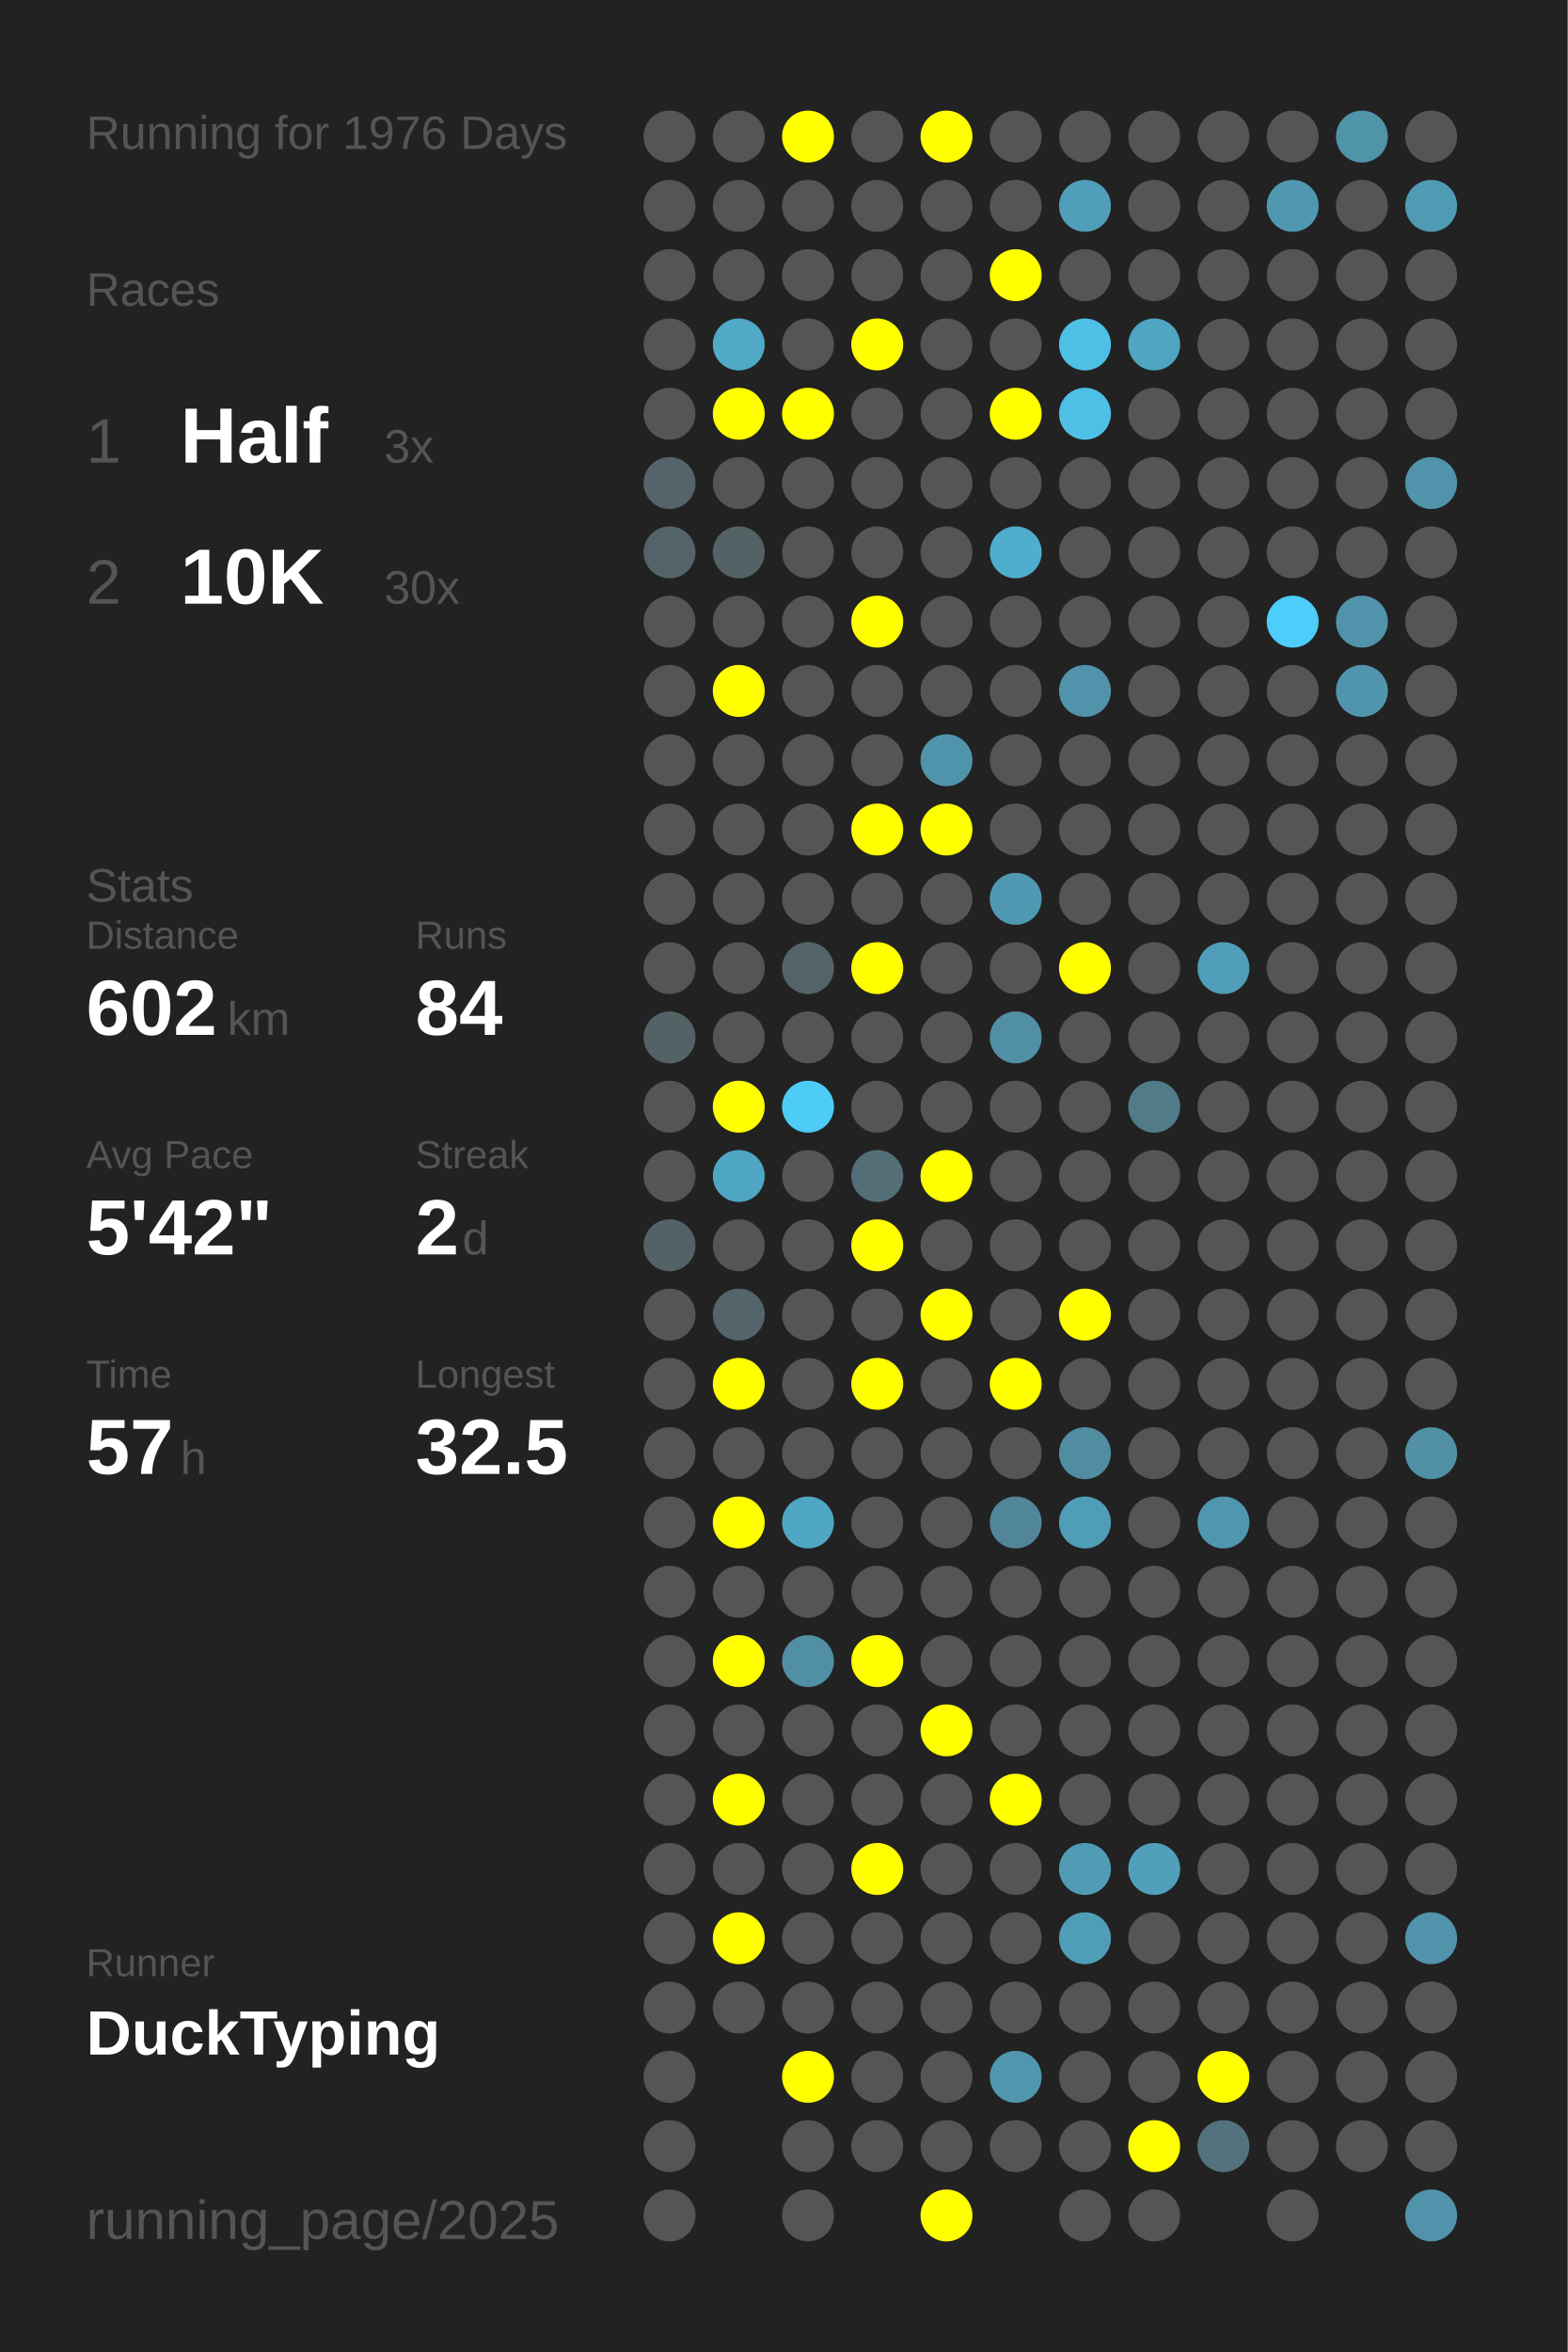
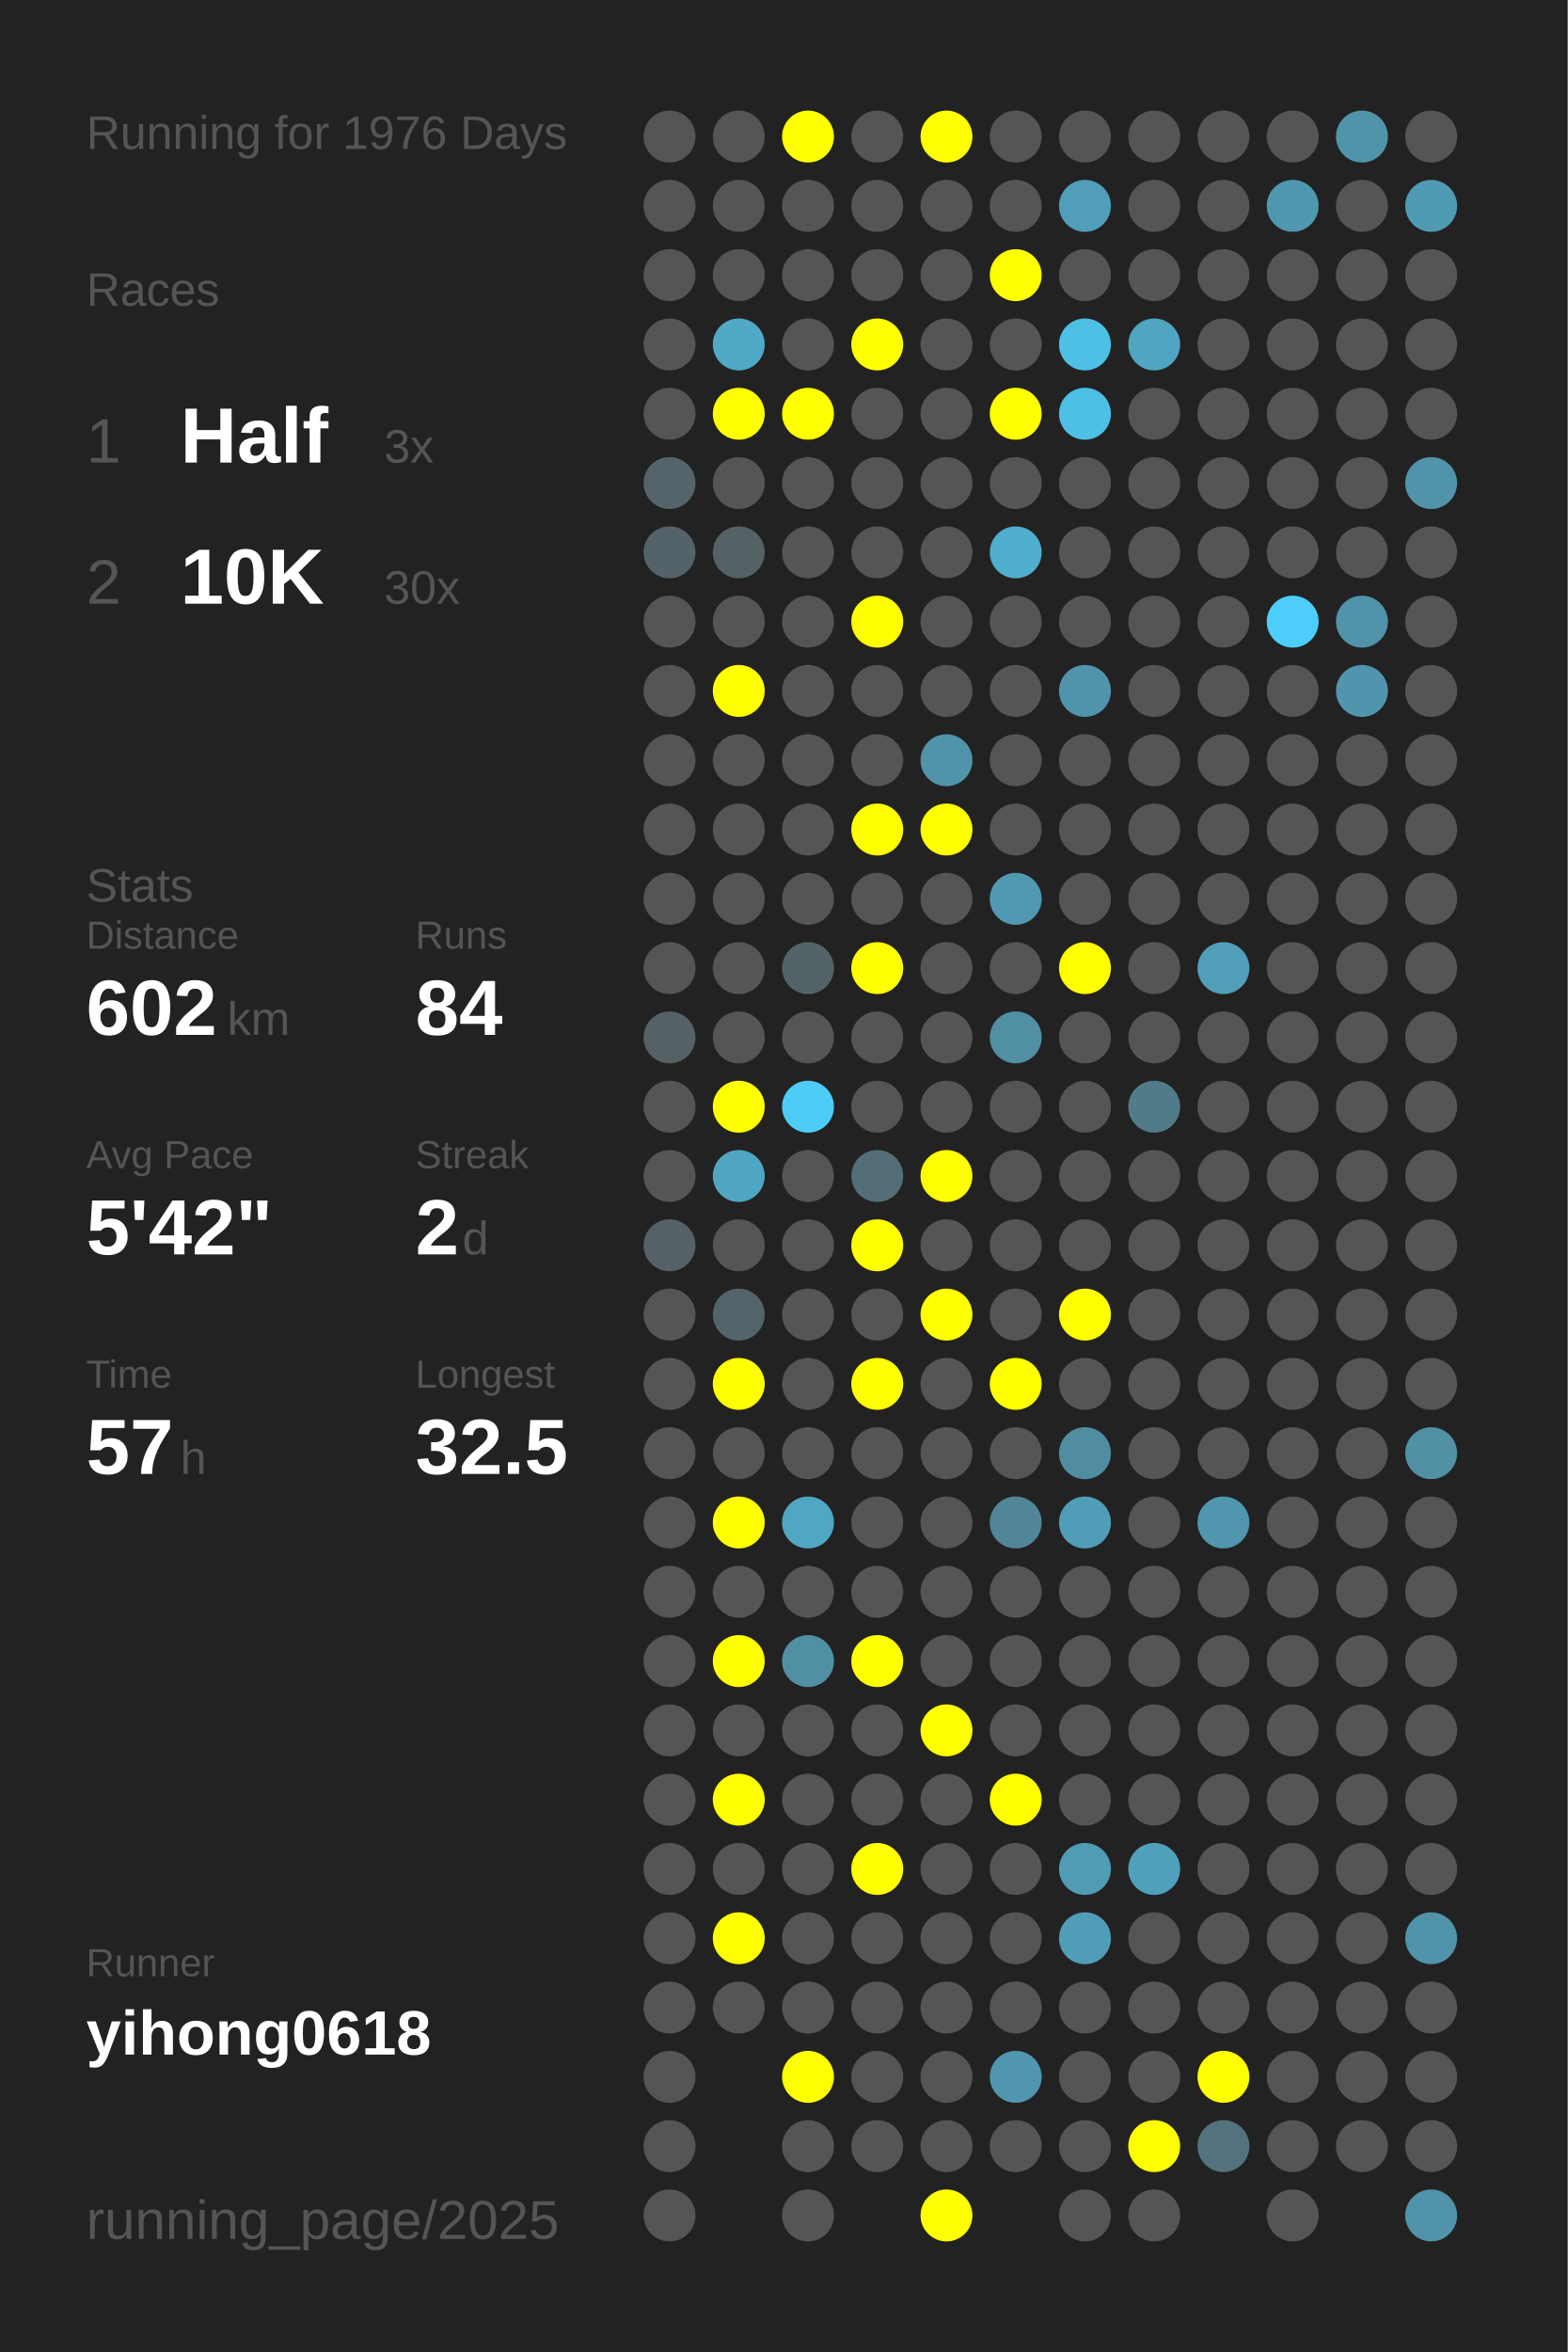
<svg xmlns="http://www.w3.org/2000/svg" baseProfile="full" height="300mm" version="1.1" viewBox="0,0,200,300" width="200mm">
  <defs />
  <rect fill="#222222" height="300" width="200" x="0" y="0" />
  <text fill="#555555" style="font-size:6px; font-family:Arial;" x="11" y="19">Running for 1976 Days</text>
  <text fill="#555555" style="font-size:6px; font-family:Arial;" x="11" y="39">Races</text>
  <text fill="#555555" style="font-size:8px; font-family:Arial;" x="11" y="59">1</text>
  <text fill="#FFFFFF" style="font-size:10px; font-family:Arial; font-weight:bold;" x="23" y="59">Half</text>
  <text fill="#555555" style="font-size:6px; font-family:Arial;" x="49" y="59">3x</text>
  <text fill="#555555" style="font-size:8px; font-family:Arial;" x="11" y="77">2</text>
  <text fill="#FFFFFF" style="font-size:10px; font-family:Arial; font-weight:bold;" x="23" y="77">10K</text>
  <text fill="#555555" style="font-size:6px; font-family:Arial;" x="49" y="77">30x</text>
  <text fill="#555555" style="font-size:6px; font-family:Arial;" x="11" y="115">Stats</text>
  <text fill="#555555" style="font-size:5px; font-family:Arial;" x="11" y="121">Distance</text>
  <text fill="#FFFFFF" style="font-size:10px; font-family:Arial; font-weight:bold;" x="11" y="132">602</text>
  <text fill="#555555" style="font-size:6px; font-family:Arial;" x="29" y="132">km</text>
  <text fill="#555555" style="font-size:5px; font-family:Arial;" x="53" y="121">Runs</text>
  <text fill="#FFFFFF" style="font-size:10px; font-family:Arial; font-weight:bold;" x="53" y="132">84</text>
  <text fill="#555555" style="font-size:5px; font-family:Arial;" x="11" y="149">Avg Pace</text>
  <text fill="#FFFFFF" style="font-size:10px; font-family:Arial; font-weight:bold;" x="11" y="160">5'42"</text>
  <text fill="#555555" style="font-size:5px; font-family:Arial;" x="53" y="149">Streak</text>
  <text fill="#FFFFFF" style="font-size:10px; font-family:Arial; font-weight:bold;" x="53" y="160">2</text>
  <text fill="#555555" style="font-size:6px; font-family:Arial;" x="59" y="160">d</text>
  <text fill="#555555" style="font-size:5px; font-family:Arial;" x="11" y="177">Time</text>
  <text fill="#FFFFFF" style="font-size:10px; font-family:Arial; font-weight:bold;" x="11" y="188">57</text>
  <text fill="#555555" style="font-size:6px; font-family:Arial;" x="23" y="188">h</text>
  <text fill="#555555" style="font-size:5px; font-family:Arial;" x="53" y="177">Longest</text>
  <text fill="#FFFFFF" style="font-size:10px; font-family:Arial; font-weight:bold;" x="53" y="188">32.5</text>
  <text fill="#555555" style="font-size:5px; font-family:Arial;" x="11" y="252.065">Runner</text>
-   <text fill="#FFFFFF" style="font-size:8px; font-family:Arial; font-weight:bold;" x="11" y="262.065">DuckTyping</text>
+   <text fill="#FFFFFF" style="font-size:8px; font-family:Arial; font-weight:bold;" x="11" y="262.065">yihong0618</text>
  <text fill="#555555" style="font-size:7px; font-family:Arial;" x="11" y="285.581">running_page/2025</text>
  <circle cx="85.417" cy="17.419" fill="#555555" r="3.312" />
  <circle cx="85.417" cy="26.258" fill="#555555" r="3.312" />
  <circle cx="85.417" cy="35.097" fill="#555555" r="3.312" />
  <circle cx="85.417" cy="43.935" fill="#555555" r="3.312" />
  <circle cx="85.417" cy="52.774" fill="#555555" r="3.312" />
  <circle cx="85.417" cy="61.613" fill="#54646a" r="3.312" />
  <circle cx="85.417" cy="70.452" fill="#546369" r="3.312" />
  <circle cx="85.417" cy="79.29" fill="#555555" r="3.312" />
  <circle cx="85.417" cy="88.129" fill="#555555" r="3.312" />
  <circle cx="85.417" cy="96.968" fill="#555555" r="3.312" />
  <circle cx="85.417" cy="105.806" fill="#555555" r="3.312" />
  <circle cx="85.417" cy="114.645" fill="#555555" r="3.312" />
  <circle cx="85.417" cy="123.484" fill="#555555" r="3.312" />
  <circle cx="85.417" cy="132.323" fill="#546266" r="3.312" />
  <circle cx="85.417" cy="141.161" fill="#555555" r="3.312" />
  <circle cx="85.417" cy="150" fill="#555555" r="3.312" />
  <circle cx="85.417" cy="158.839" fill="#546267" r="3.312" />
  <circle cx="85.417" cy="167.677" fill="#555555" r="3.312" />
  <circle cx="85.417" cy="176.516" fill="#555555" r="3.312" />
  <circle cx="85.417" cy="185.355" fill="#555555" r="3.312" />
  <circle cx="85.417" cy="194.194" fill="#555555" r="3.312" />
  <circle cx="85.417" cy="203.032" fill="#555555" r="3.312" />
  <circle cx="85.417" cy="211.871" fill="#555555" r="3.312" />
  <circle cx="85.417" cy="220.71" fill="#555555" r="3.312" />
  <circle cx="85.417" cy="229.548" fill="#555555" r="3.312" />
  <circle cx="85.417" cy="238.387" fill="#555555" r="3.312" />
  <circle cx="85.417" cy="247.226" fill="#555555" r="3.312" />
  <circle cx="85.417" cy="256.065" fill="#555555" r="3.312" />
  <circle cx="85.417" cy="264.903" fill="#555555" r="3.312" />
  <circle cx="85.417" cy="273.742" fill="#555555" r="3.312" />
  <circle cx="85.417" cy="282.581" fill="#555555" r="3.312" />
  <circle cx="94.25" cy="17.419" fill="#555555" r="3.312" />
  <circle cx="94.25" cy="26.258" fill="#555555" r="3.312" />
  <circle cx="94.25" cy="35.097" fill="#555555" r="3.312" />
  <circle cx="94.25" cy="43.935" fill="#4fa9c7" r="3.312" />
  <circle cx="94.25" cy="52.774" fill="#FFFF00" r="3.312" />
  <circle cx="94.25" cy="61.613" fill="#555555" r="3.312" />
  <circle cx="94.25" cy="70.452" fill="#546266" r="3.312" />
  <circle cx="94.25" cy="79.29" fill="#555555" r="3.312" />
  <circle cx="94.25" cy="88.129" fill="#FFFF00" r="3.312" />
  <circle cx="94.25" cy="96.968" fill="#555555" r="3.312" />
  <circle cx="94.25" cy="105.806" fill="#555555" r="3.312" />
  <circle cx="94.25" cy="114.645" fill="#555555" r="3.312" />
  <circle cx="94.25" cy="123.484" fill="#555555" r="3.312" />
  <circle cx="94.25" cy="132.323" fill="#555555" r="3.312" />
  <circle cx="94.25" cy="141.161" fill="#FFFF00" r="3.312" />
  <circle cx="94.25" cy="150" fill="#4fa6c3" r="3.312" />
  <circle cx="94.25" cy="158.839" fill="#555555" r="3.312" />
  <circle cx="94.25" cy="167.677" fill="#53646a" r="3.312" />
  <circle cx="94.25" cy="176.516" fill="#FFFF00" r="3.312" />
  <circle cx="94.25" cy="185.355" fill="#555555" r="3.312" />
  <circle cx="94.25" cy="194.194" fill="#FFFF00" r="3.312" />
  <circle cx="94.25" cy="203.032" fill="#555555" r="3.312" />
  <circle cx="94.25" cy="211.871" fill="#FFFF00" r="3.312" />
  <circle cx="94.25" cy="220.71" fill="#555555" r="3.312" />
  <circle cx="94.25" cy="229.548" fill="#FFFF00" r="3.312" />
  <circle cx="94.25" cy="238.387" fill="#555555" r="3.312" />
  <circle cx="94.25" cy="247.226" fill="#FFFF00" r="3.312" />
  <circle cx="94.25" cy="256.065" fill="#555555" r="3.312" />
  <circle cx="103.083" cy="17.419" fill="#FFFF00" r="3.312" />
  <circle cx="103.083" cy="26.258" fill="#555555" r="3.312" />
  <circle cx="103.083" cy="35.097" fill="#555555" r="3.312" />
  <circle cx="103.083" cy="43.935" fill="#555555" r="3.312" />
  <circle cx="103.083" cy="52.774" fill="#FFFF00" r="3.312" />
  <circle cx="103.083" cy="61.613" fill="#555555" r="3.312" />
  <circle cx="103.083" cy="70.452" fill="#555555" r="3.312" />
  <circle cx="103.083" cy="79.29" fill="#555555" r="3.312" />
  <circle cx="103.083" cy="88.129" fill="#555555" r="3.312" />
  <circle cx="103.083" cy="96.968" fill="#555555" r="3.312" />
  <circle cx="103.083" cy="105.806" fill="#555555" r="3.312" />
  <circle cx="103.083" cy="114.645" fill="#555555" r="3.312" />
  <circle cx="103.083" cy="123.484" fill="#546368" r="3.312" />
  <circle cx="103.083" cy="132.323" fill="#555555" r="3.312" />
  <circle cx="103.083" cy="141.161" fill="#4dccf6" r="3.312" />
  <circle cx="103.083" cy="150" fill="#555555" r="3.312" />
  <circle cx="103.083" cy="158.839" fill="#555555" r="3.312" />
  <circle cx="103.083" cy="167.677" fill="#555555" r="3.312" />
  <circle cx="103.083" cy="176.516" fill="#555555" r="3.312" />
  <circle cx="103.083" cy="185.355" fill="#555555" r="3.312" />
  <circle cx="103.083" cy="194.194" fill="#4fa7c4" r="3.312" />
  <circle cx="103.083" cy="203.032" fill="#555555" r="3.312" />
  <circle cx="103.083" cy="211.871" fill="#518fa4" r="3.312" />
  <circle cx="103.083" cy="220.71" fill="#555555" r="3.312" />
  <circle cx="103.083" cy="229.548" fill="#555555" r="3.312" />
  <circle cx="103.083" cy="238.387" fill="#555555" r="3.312" />
  <circle cx="103.083" cy="247.226" fill="#555555" r="3.312" />
  <circle cx="103.083" cy="256.065" fill="#555555" r="3.312" />
  <circle cx="103.083" cy="264.903" fill="#FFFF00" r="3.312" />
  <circle cx="103.083" cy="273.742" fill="#555555" r="3.312" />
  <circle cx="103.083" cy="282.581" fill="#555555" r="3.312" />
  <circle cx="111.917" cy="17.419" fill="#555555" r="3.312" />
  <circle cx="111.917" cy="26.258" fill="#555555" r="3.312" />
  <circle cx="111.917" cy="35.097" fill="#555555" r="3.312" />
  <circle cx="111.917" cy="43.935" fill="#FFFF00" r="3.312" />
  <circle cx="111.917" cy="52.774" fill="#555555" r="3.312" />
  <circle cx="111.917" cy="61.613" fill="#555555" r="3.312" />
  <circle cx="111.917" cy="70.452" fill="#555555" r="3.312" />
  <circle cx="111.917" cy="79.29" fill="#FFFF00" r="3.312" />
  <circle cx="111.917" cy="88.129" fill="#555555" r="3.312" />
  <circle cx="111.917" cy="96.968" fill="#555555" r="3.312" />
  <circle cx="111.917" cy="105.806" fill="#FFFF00" r="3.312" />
  <circle cx="111.917" cy="114.645" fill="#555555" r="3.312" />
  <circle cx="111.917" cy="123.484" fill="#FFFF00" r="3.312" />
  <circle cx="111.917" cy="132.323" fill="#555555" r="3.312" />
  <circle cx="111.917" cy="141.161" fill="#555555" r="3.312" />
  <circle cx="111.917" cy="150" fill="#536e77" r="3.312" />
  <circle cx="111.917" cy="158.839" fill="#FFFF00" r="3.312" />
  <circle cx="111.917" cy="167.677" fill="#555555" r="3.312" />
  <circle cx="111.917" cy="176.516" fill="#FFFF00" r="3.312" />
  <circle cx="111.917" cy="185.355" fill="#555555" r="3.312" />
  <circle cx="111.917" cy="194.194" fill="#555555" r="3.312" />
  <circle cx="111.917" cy="203.032" fill="#555555" r="3.312" />
  <circle cx="111.917" cy="211.871" fill="#FFFF00" r="3.312" />
  <circle cx="111.917" cy="220.71" fill="#555555" r="3.312" />
  <circle cx="111.917" cy="229.548" fill="#555555" r="3.312" />
  <circle cx="111.917" cy="238.387" fill="#FFFF00" r="3.312" />
  <circle cx="111.917" cy="247.226" fill="#555555" r="3.312" />
  <circle cx="111.917" cy="256.065" fill="#555555" r="3.312" />
  <circle cx="111.917" cy="264.903" fill="#555555" r="3.312" />
  <circle cx="111.917" cy="273.742" fill="#555555" r="3.312" />
  <circle cx="120.75" cy="17.419" fill="#FFFF00" r="3.312" />
  <circle cx="120.75" cy="26.258" fill="#555555" r="3.312" />
  <circle cx="120.75" cy="35.097" fill="#555555" r="3.312" />
  <circle cx="120.75" cy="43.935" fill="#555555" r="3.312" />
  <circle cx="120.75" cy="52.774" fill="#555555" r="3.312" />
  <circle cx="120.75" cy="61.613" fill="#555555" r="3.312" />
  <circle cx="120.75" cy="70.452" fill="#555555" r="3.312" />
  <circle cx="120.75" cy="79.29" fill="#555555" r="3.312" />
  <circle cx="120.75" cy="88.129" fill="#555555" r="3.312" />
  <circle cx="120.75" cy="96.968" fill="#5094ab" r="3.312" />
  <circle cx="120.75" cy="105.806" fill="#FFFF00" r="3.312" />
  <circle cx="120.75" cy="114.645" fill="#555555" r="3.312" />
  <circle cx="120.75" cy="123.484" fill="#555555" r="3.312" />
  <circle cx="120.75" cy="132.323" fill="#555555" r="3.312" />
  <circle cx="120.75" cy="141.161" fill="#555555" r="3.312" />
  <circle cx="120.75" cy="150" fill="#FFFF00" r="3.312" />
  <circle cx="120.75" cy="158.839" fill="#555555" r="3.312" />
  <circle cx="120.75" cy="167.677" fill="#FFFF00" r="3.312" />
  <circle cx="120.75" cy="176.516" fill="#555555" r="3.312" />
  <circle cx="120.75" cy="185.355" fill="#555555" r="3.312" />
  <circle cx="120.75" cy="194.194" fill="#555555" r="3.312" />
  <circle cx="120.75" cy="203.032" fill="#555555" r="3.312" />
  <circle cx="120.75" cy="211.871" fill="#555555" r="3.312" />
  <circle cx="120.75" cy="220.71" fill="#FFFF00" r="3.312" />
  <circle cx="120.75" cy="229.548" fill="#555555" r="3.312" />
  <circle cx="120.75" cy="238.387" fill="#555555" r="3.312" />
  <circle cx="120.75" cy="247.226" fill="#555555" r="3.312" />
  <circle cx="120.75" cy="256.065" fill="#555555" r="3.312" />
  <circle cx="120.75" cy="264.903" fill="#555555" r="3.312" />
  <circle cx="120.75" cy="273.742" fill="#555555" r="3.312" />
  <circle cx="120.75" cy="282.581" fill="#FFFF00" r="3.312" />
  <circle cx="129.583" cy="17.419" fill="#555555" r="3.312" />
  <circle cx="129.583" cy="26.258" fill="#555555" r="3.312" />
  <circle cx="129.583" cy="35.097" fill="#FFFF00" r="3.312" />
  <circle cx="129.583" cy="43.935" fill="#555555" r="3.312" />
  <circle cx="129.583" cy="52.774" fill="#FFFF00" r="3.312" />
  <circle cx="129.583" cy="61.613" fill="#555555" r="3.312" />
  <circle cx="129.583" cy="70.452" fill="#4faece" r="3.312" />
  <circle cx="129.583" cy="79.29" fill="#555555" r="3.312" />
  <circle cx="129.583" cy="88.129" fill="#555555" r="3.312" />
  <circle cx="129.583" cy="96.968" fill="#555555" r="3.312" />
  <circle cx="129.583" cy="105.806" fill="#555555" r="3.312" />
  <circle cx="129.583" cy="114.645" fill="#5099b2" r="3.312" />
  <circle cx="129.583" cy="123.484" fill="#555555" r="3.312" />
  <circle cx="129.583" cy="132.323" fill="#518fa4" r="3.312" />
  <circle cx="129.583" cy="141.161" fill="#555555" r="3.312" />
  <circle cx="129.583" cy="150" fill="#555555" r="3.312" />
  <circle cx="129.583" cy="158.839" fill="#555555" r="3.312" />
  <circle cx="129.583" cy="167.677" fill="#555555" r="3.312" />
  <circle cx="129.583" cy="176.516" fill="#FFFF00" r="3.312" />
  <circle cx="129.583" cy="185.355" fill="#555555" r="3.312" />
  <circle cx="129.583" cy="194.194" fill="#518698" r="3.312" />
  <circle cx="129.583" cy="203.032" fill="#555555" r="3.312" />
  <circle cx="129.583" cy="211.871" fill="#555555" r="3.312" />
  <circle cx="129.583" cy="220.71" fill="#555555" r="3.312" />
  <circle cx="129.583" cy="229.548" fill="#FFFF00" r="3.312" />
  <circle cx="129.583" cy="238.387" fill="#555555" r="3.312" />
  <circle cx="129.583" cy="247.226" fill="#555555" r="3.312" />
  <circle cx="129.583" cy="256.065" fill="#555555" r="3.312" />
  <circle cx="129.583" cy="264.903" fill="#5096ae" r="3.312" />
  <circle cx="129.583" cy="273.742" fill="#555555" r="3.312" />
  <circle cx="138.417" cy="17.419" fill="#555555" r="3.312" />
  <circle cx="138.417" cy="26.258" fill="#509eb9" r="3.312" />
  <circle cx="138.417" cy="35.097" fill="#555555" r="3.312" />
  <circle cx="138.417" cy="43.935" fill="#4ec0e6" r="3.312" />
  <circle cx="138.417" cy="52.774" fill="#4ebfe5" r="3.312" />
  <circle cx="138.417" cy="61.613" fill="#555555" r="3.312" />
  <circle cx="138.417" cy="70.452" fill="#555555" r="3.312" />
  <circle cx="138.417" cy="79.29" fill="#555555" r="3.312" />
  <circle cx="138.417" cy="88.129" fill="#5093aa" r="3.312" />
  <circle cx="138.417" cy="96.968" fill="#555555" r="3.312" />
  <circle cx="138.417" cy="105.806" fill="#555555" r="3.312" />
  <circle cx="138.417" cy="114.645" fill="#555555" r="3.312" />
  <circle cx="138.417" cy="123.484" fill="#FFFF00" r="3.312" />
  <circle cx="138.417" cy="132.323" fill="#555555" r="3.312" />
  <circle cx="138.417" cy="141.161" fill="#555555" r="3.312" />
  <circle cx="138.417" cy="150" fill="#555555" r="3.312" />
  <circle cx="138.417" cy="158.839" fill="#555555" r="3.312" />
  <circle cx="138.417" cy="167.677" fill="#FFFF00" r="3.312" />
  <circle cx="138.417" cy="176.516" fill="#555555" r="3.312" />
  <circle cx="138.417" cy="185.355" fill="#518da1" r="3.312" />
  <circle cx="138.417" cy="194.194" fill="#509db7" r="3.312" />
  <circle cx="138.417" cy="203.032" fill="#555555" r="3.312" />
  <circle cx="138.417" cy="211.871" fill="#555555" r="3.312" />
  <circle cx="138.417" cy="220.71" fill="#555555" r="3.312" />
  <circle cx="138.417" cy="229.548" fill="#555555" r="3.312" />
  <circle cx="138.417" cy="238.387" fill="#509cb5" r="3.312" />
  <circle cx="138.417" cy="247.226" fill="#509db8" r="3.312" />
  <circle cx="138.417" cy="256.065" fill="#555555" r="3.312" />
  <circle cx="138.417" cy="264.903" fill="#555555" r="3.312" />
  <circle cx="138.417" cy="273.742" fill="#555555" r="3.312" />
  <circle cx="138.417" cy="282.581" fill="#555555" r="3.312" />
  <circle cx="147.25" cy="17.419" fill="#555555" r="3.312" />
  <circle cx="147.25" cy="26.258" fill="#555555" r="3.312" />
  <circle cx="147.25" cy="35.097" fill="#555555" r="3.312" />
  <circle cx="147.25" cy="43.935" fill="#4fa5c2" r="3.312" />
  <circle cx="147.25" cy="52.774" fill="#555555" r="3.312" />
  <circle cx="147.25" cy="61.613" fill="#555555" r="3.312" />
  <circle cx="147.25" cy="70.452" fill="#555555" r="3.312" />
  <circle cx="147.25" cy="79.29" fill="#555555" r="3.312" />
  <circle cx="147.25" cy="88.129" fill="#555555" r="3.312" />
  <circle cx="147.25" cy="96.968" fill="#555555" r="3.312" />
  <circle cx="147.25" cy="105.806" fill="#555555" r="3.312" />
  <circle cx="147.25" cy="114.645" fill="#555555" r="3.312" />
  <circle cx="147.25" cy="123.484" fill="#555555" r="3.312" />
  <circle cx="147.25" cy="132.323" fill="#555555" r="3.312" />
  <circle cx="147.25" cy="141.161" fill="#527b89" r="3.312" />
  <circle cx="147.25" cy="150" fill="#555555" r="3.312" />
  <circle cx="147.25" cy="158.839" fill="#555555" r="3.312" />
  <circle cx="147.25" cy="167.677" fill="#555555" r="3.312" />
  <circle cx="147.25" cy="176.516" fill="#555555" r="3.312" />
  <circle cx="147.25" cy="185.355" fill="#555555" r="3.312" />
  <circle cx="147.25" cy="194.194" fill="#555555" r="3.312" />
  <circle cx="147.25" cy="203.032" fill="#555555" r="3.312" />
  <circle cx="147.25" cy="211.871" fill="#555555" r="3.312" />
  <circle cx="147.25" cy="220.71" fill="#555555" r="3.312" />
  <circle cx="147.25" cy="229.548" fill="#555555" r="3.312" />
  <circle cx="147.25" cy="238.387" fill="#50a0bb" r="3.312" />
  <circle cx="147.25" cy="247.226" fill="#555555" r="3.312" />
  <circle cx="147.25" cy="256.065" fill="#555555" r="3.312" />
  <circle cx="147.25" cy="264.903" fill="#555555" r="3.312" />
  <circle cx="147.25" cy="273.742" fill="#FFFF00" r="3.312" />
  <circle cx="147.25" cy="282.581" fill="#555555" r="3.312" />
  <circle cx="156.083" cy="17.419" fill="#555555" r="3.312" />
  <circle cx="156.083" cy="26.258" fill="#555555" r="3.312" />
  <circle cx="156.083" cy="35.097" fill="#555555" r="3.312" />
  <circle cx="156.083" cy="43.935" fill="#555555" r="3.312" />
  <circle cx="156.083" cy="52.774" fill="#555555" r="3.312" />
  <circle cx="156.083" cy="61.613" fill="#555555" r="3.312" />
  <circle cx="156.083" cy="70.452" fill="#555555" r="3.312" />
  <circle cx="156.083" cy="79.29" fill="#555555" r="3.312" />
  <circle cx="156.083" cy="88.129" fill="#555555" r="3.312" />
  <circle cx="156.083" cy="96.968" fill="#555555" r="3.312" />
  <circle cx="156.083" cy="105.806" fill="#555555" r="3.312" />
  <circle cx="156.083" cy="114.645" fill="#555555" r="3.312" />
  <circle cx="156.083" cy="123.484" fill="#509eb9" r="3.312" />
  <circle cx="156.083" cy="132.323" fill="#555555" r="3.312" />
  <circle cx="156.083" cy="141.161" fill="#555555" r="3.312" />
  <circle cx="156.083" cy="150" fill="#555555" r="3.312" />
  <circle cx="156.083" cy="158.839" fill="#555555" r="3.312" />
  <circle cx="156.083" cy="167.677" fill="#555555" r="3.312" />
  <circle cx="156.083" cy="176.516" fill="#555555" r="3.312" />
  <circle cx="156.083" cy="185.355" fill="#555555" r="3.312" />
  <circle cx="156.083" cy="194.194" fill="#5096ae" r="3.312" />
  <circle cx="156.083" cy="203.032" fill="#555555" r="3.312" />
  <circle cx="156.083" cy="211.871" fill="#555555" r="3.312" />
  <circle cx="156.083" cy="220.71" fill="#555555" r="3.312" />
  <circle cx="156.083" cy="229.548" fill="#555555" r="3.312" />
  <circle cx="156.083" cy="238.387" fill="#555555" r="3.312" />
  <circle cx="156.083" cy="247.226" fill="#555555" r="3.312" />
  <circle cx="156.083" cy="256.065" fill="#555555" r="3.312" />
  <circle cx="156.083" cy="264.903" fill="#FFFF00" r="3.312" />
  <circle cx="156.083" cy="273.742" fill="#53727d" r="3.312" />
  <circle cx="164.917" cy="17.419" fill="#555555" r="3.312" />
  <circle cx="164.917" cy="26.258" fill="#5098b0" r="3.312" />
  <circle cx="164.917" cy="35.097" fill="#555555" r="3.312" />
  <circle cx="164.917" cy="43.935" fill="#555555" r="3.312" />
  <circle cx="164.917" cy="52.774" fill="#555555" r="3.312" />
  <circle cx="164.917" cy="61.613" fill="#555555" r="3.312" />
  <circle cx="164.917" cy="70.452" fill="#555555" r="3.312" />
  <circle cx="164.917" cy="79.29" fill="#4dcdf9" r="3.312" />
  <circle cx="164.917" cy="88.129" fill="#555555" r="3.312" />
  <circle cx="164.917" cy="96.968" fill="#555555" r="3.312" />
  <circle cx="164.917" cy="105.806" fill="#555555" r="3.312" />
  <circle cx="164.917" cy="114.645" fill="#555555" r="3.312" />
  <circle cx="164.917" cy="123.484" fill="#555555" r="3.312" />
  <circle cx="164.917" cy="132.323" fill="#555555" r="3.312" />
  <circle cx="164.917" cy="141.161" fill="#555555" r="3.312" />
  <circle cx="164.917" cy="150" fill="#555555" r="3.312" />
  <circle cx="164.917" cy="158.839" fill="#555555" r="3.312" />
  <circle cx="164.917" cy="167.677" fill="#555555" r="3.312" />
  <circle cx="164.917" cy="176.516" fill="#555555" r="3.312" />
  <circle cx="164.917" cy="185.355" fill="#555555" r="3.312" />
  <circle cx="164.917" cy="194.194" fill="#555555" r="3.312" />
  <circle cx="164.917" cy="203.032" fill="#555555" r="3.312" />
  <circle cx="164.917" cy="211.871" fill="#555555" r="3.312" />
  <circle cx="164.917" cy="220.71" fill="#555555" r="3.312" />
  <circle cx="164.917" cy="229.548" fill="#555555" r="3.312" />
  <circle cx="164.917" cy="238.387" fill="#555555" r="3.312" />
  <circle cx="164.917" cy="247.226" fill="#555555" r="3.312" />
  <circle cx="164.917" cy="256.065" fill="#555555" r="3.312" />
  <circle cx="164.917" cy="264.903" fill="#555555" r="3.312" />
  <circle cx="164.917" cy="273.742" fill="#555555" r="3.312" />
  <circle cx="164.917" cy="282.581" fill="#555555" r="3.312" />
  <circle cx="173.75" cy="17.419" fill="#5094aa" r="3.312" />
  <circle cx="173.75" cy="26.258" fill="#555555" r="3.312" />
  <circle cx="173.75" cy="35.097" fill="#555555" r="3.312" />
  <circle cx="173.75" cy="43.935" fill="#555555" r="3.312" />
  <circle cx="173.75" cy="52.774" fill="#555555" r="3.312" />
  <circle cx="173.75" cy="61.613" fill="#555555" r="3.312" />
  <circle cx="173.75" cy="70.452" fill="#555555" r="3.312" />
  <circle cx="173.75" cy="79.29" fill="#5093aa" r="3.312" />
  <circle cx="173.75" cy="88.129" fill="#5095ad" r="3.312" />
  <circle cx="173.75" cy="96.968" fill="#555555" r="3.312" />
  <circle cx="173.75" cy="105.806" fill="#555555" r="3.312" />
  <circle cx="173.75" cy="114.645" fill="#555555" r="3.312" />
  <circle cx="173.75" cy="123.484" fill="#555555" r="3.312" />
  <circle cx="173.75" cy="132.323" fill="#555555" r="3.312" />
  <circle cx="173.75" cy="141.161" fill="#555555" r="3.312" />
  <circle cx="173.75" cy="150" fill="#555555" r="3.312" />
  <circle cx="173.75" cy="158.839" fill="#555555" r="3.312" />
  <circle cx="173.75" cy="167.677" fill="#555555" r="3.312" />
  <circle cx="173.75" cy="176.516" fill="#555555" r="3.312" />
  <circle cx="173.75" cy="185.355" fill="#555555" r="3.312" />
  <circle cx="173.75" cy="194.194" fill="#555555" r="3.312" />
  <circle cx="173.75" cy="203.032" fill="#555555" r="3.312" />
  <circle cx="173.75" cy="211.871" fill="#555555" r="3.312" />
  <circle cx="173.75" cy="220.71" fill="#555555" r="3.312" />
  <circle cx="173.75" cy="229.548" fill="#555555" r="3.312" />
  <circle cx="173.75" cy="238.387" fill="#555555" r="3.312" />
  <circle cx="173.75" cy="247.226" fill="#555555" r="3.312" />
  <circle cx="173.75" cy="256.065" fill="#555555" r="3.312" />
  <circle cx="173.75" cy="264.903" fill="#555555" r="3.312" />
  <circle cx="173.75" cy="273.742" fill="#555555" r="3.312" />
  <circle cx="182.583" cy="17.419" fill="#555555" r="3.312" />
  <circle cx="182.583" cy="26.258" fill="#509bb4" r="3.312" />
  <circle cx="182.583" cy="35.097" fill="#555555" r="3.312" />
  <circle cx="182.583" cy="43.935" fill="#555555" r="3.312" />
  <circle cx="182.583" cy="52.774" fill="#555555" r="3.312" />
  <circle cx="182.583" cy="61.613" fill="#5093aa" r="3.312" />
  <circle cx="182.583" cy="70.452" fill="#555555" r="3.312" />
  <circle cx="182.583" cy="79.29" fill="#555555" r="3.312" />
  <circle cx="182.583" cy="88.129" fill="#555555" r="3.312" />
  <circle cx="182.583" cy="96.968" fill="#555555" r="3.312" />
  <circle cx="182.583" cy="105.806" fill="#555555" r="3.312" />
  <circle cx="182.583" cy="114.645" fill="#555555" r="3.312" />
  <circle cx="182.583" cy="123.484" fill="#555555" r="3.312" />
  <circle cx="182.583" cy="132.323" fill="#555555" r="3.312" />
  <circle cx="182.583" cy="141.161" fill="#555555" r="3.312" />
  <circle cx="182.583" cy="150" fill="#555555" r="3.312" />
  <circle cx="182.583" cy="158.839" fill="#555555" r="3.312" />
  <circle cx="182.583" cy="167.677" fill="#555555" r="3.312" />
  <circle cx="182.583" cy="176.516" fill="#555555" r="3.312" />
  <circle cx="182.583" cy="185.355" fill="#5190a5" r="3.312" />
  <circle cx="182.583" cy="194.194" fill="#555555" r="3.312" />
  <circle cx="182.583" cy="203.032" fill="#555555" r="3.312" />
  <circle cx="182.583" cy="211.871" fill="#555555" r="3.312" />
  <circle cx="182.583" cy="220.71" fill="#555555" r="3.312" />
  <circle cx="182.583" cy="229.548" fill="#555555" r="3.312" />
  <circle cx="182.583" cy="238.387" fill="#555555" r="3.312" />
  <circle cx="182.583" cy="247.226" fill="#5093aa" r="3.312" />
  <circle cx="182.583" cy="256.065" fill="#555555" r="3.312" />
  <circle cx="182.583" cy="264.903" fill="#555555" r="3.312" />
  <circle cx="182.583" cy="273.742" fill="#555555" r="3.312" />
  <circle cx="182.583" cy="282.581" fill="#5093aa" r="3.312" />
</svg>
